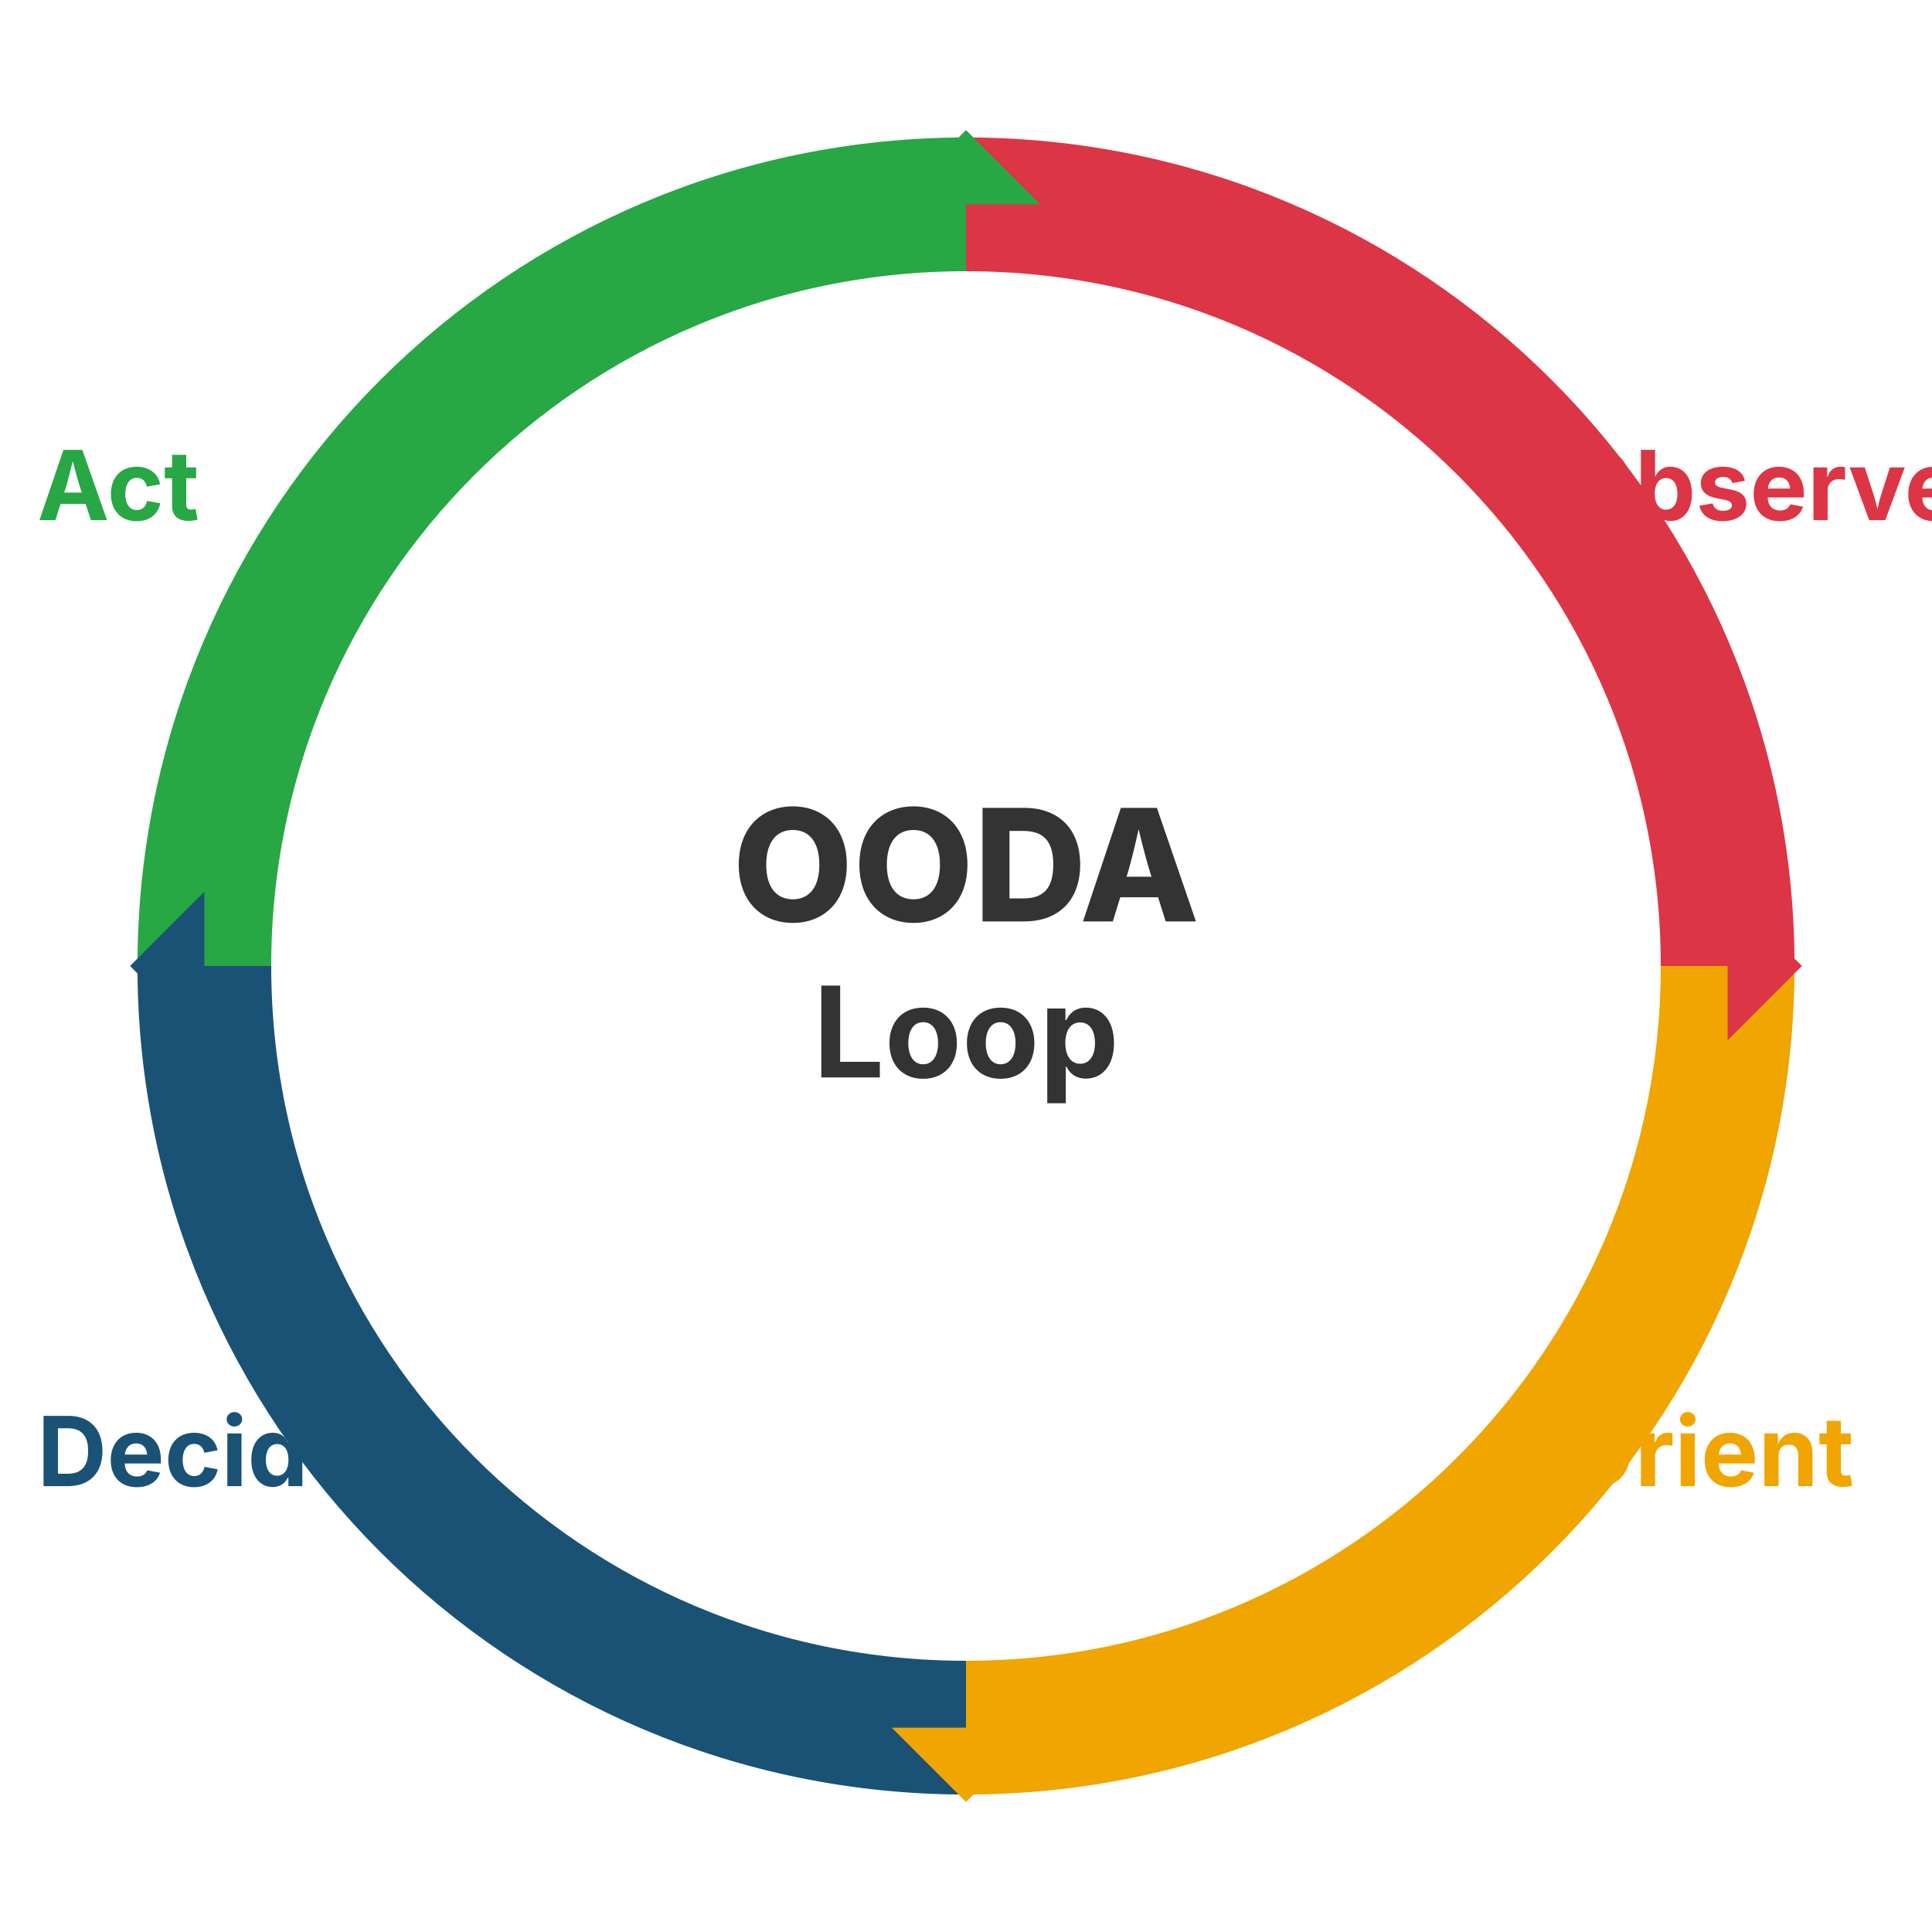
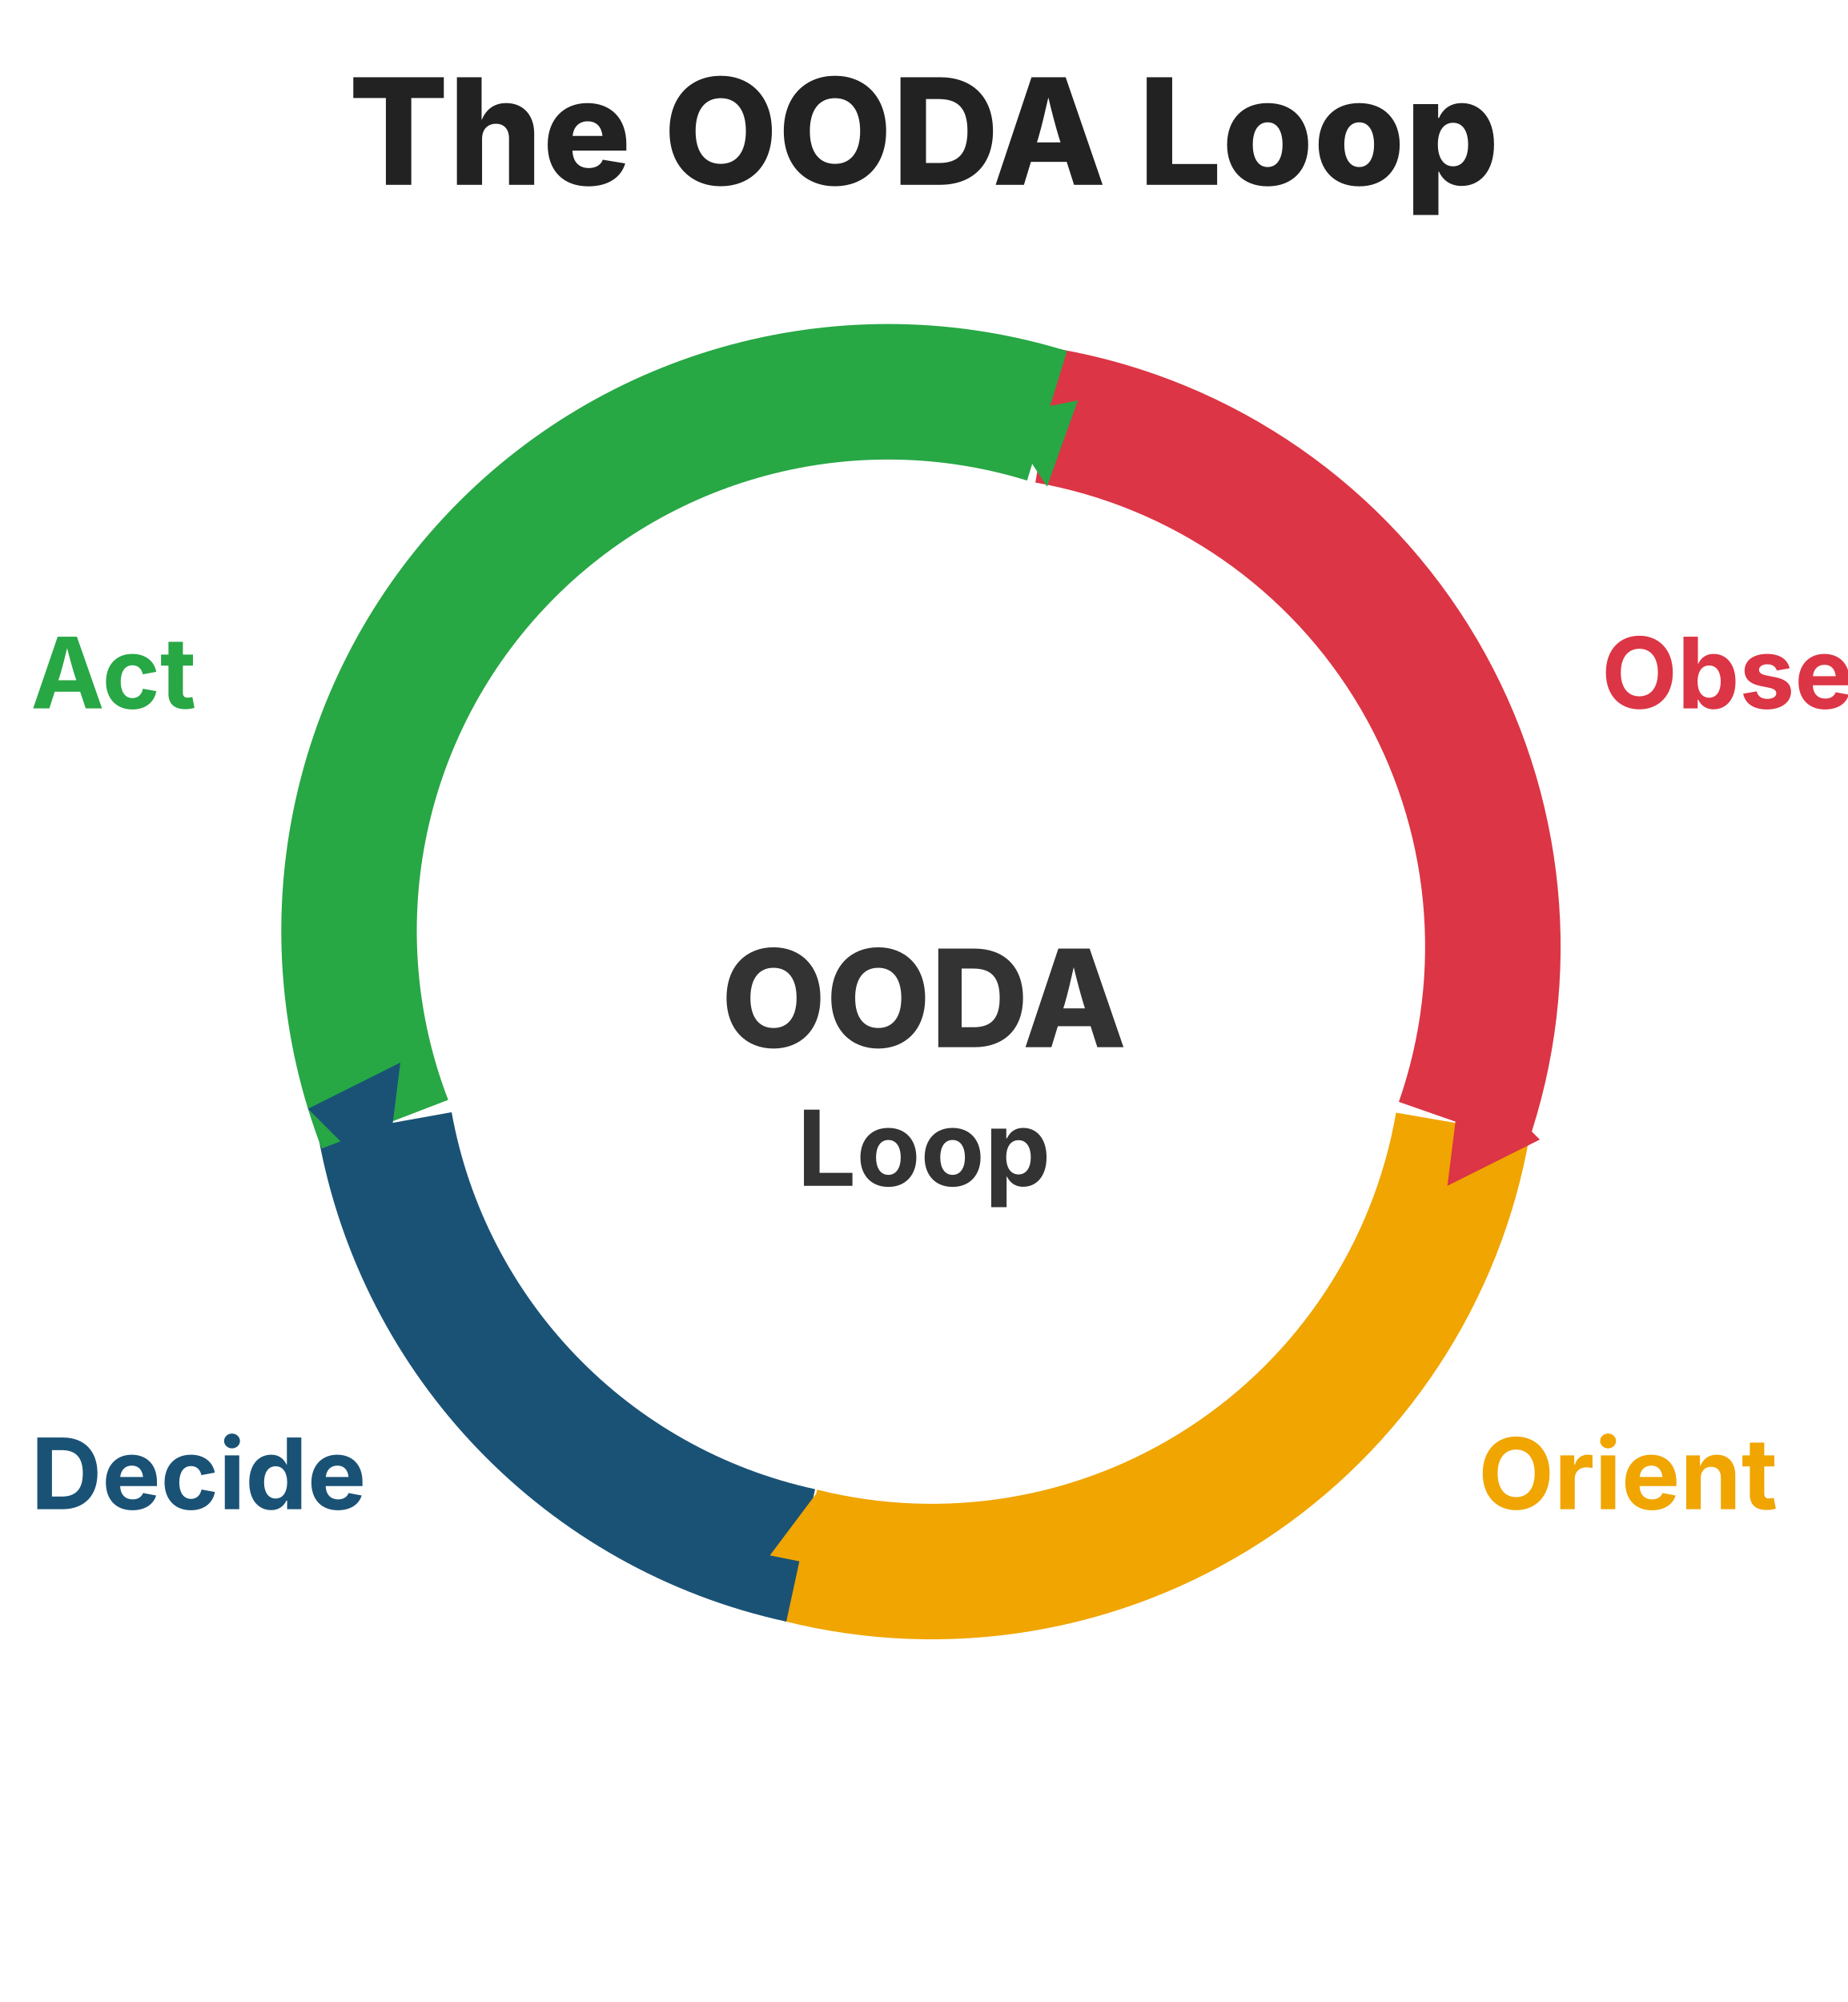
- <svg xmlns="http://www.w3.org/2000/svg" viewBox="0 0 520 520" font-family="system-ui, -apple-system, sans-serif">
-   <path d="M 260 55 A 205 205 0 0 1 465 260" fill="none" stroke="#dc3545" stroke-width="36" stroke-linecap="butt" />
-   <path d="M 465 260 A 205 205 0 0 1 260 465" fill="none" stroke="#f0a500" stroke-width="36" stroke-linecap="butt" />
-   <path d="M 260 465 A 205 205 0 0 1 55 260" fill="none" stroke="#1a5276" stroke-width="36" stroke-linecap="butt" />
-   <path d="M 55 260 A 205 205 0 0 1 260 55" fill="none" stroke="#28a745" stroke-width="36" stroke-linecap="butt" />
-   <polygon points="465,240 485,260 465,280" fill="#dc3545" />
-   <polygon points="280,465 260,485 240,465" fill="#f0a500" />
-   <polygon points="55,280 35,260 55,240" fill="#1a5276" />
-   <polygon points="240,55 260,35 280,55" fill="#28a745" />
-   <text x="420" y="140" text-anchor="start" font-size="26" font-weight="700" fill="#dc3545">Observe</text>
-   <text x="420" y="400" text-anchor="start" font-size="26" font-weight="700" fill="#f0a500">Orient</text>
-   <text x="10" y="400" text-anchor="start" font-size="26" font-weight="700" fill="#1a5276">Decide</text>
-   <text x="10" y="140" text-anchor="start" font-size="26" font-weight="700" fill="#28a745">Act</text>
-   <text x="260" y="248" text-anchor="middle" font-size="42" font-weight="800" fill="#333">OODA</text>
-   <text x="260" y="290" text-anchor="middle" font-size="34" font-weight="700" fill="#333">Loop</text>
+ <svg xmlns="http://www.w3.org/2000/svg" viewBox="0 0 600 650" font-family="system-ui, -apple-system, sans-serif">
+   <text x="300" y="60" text-anchor="middle" font-size="48" font-weight="800" fill="#222">The OODA Loop</text>
+   <path d="M 340 135 A 175 175 0 0 1 475 365" fill="none" stroke="#dc3545" stroke-width="44" />
+   <path d="M 475 365 A 175 175 0 0 1 260 505" fill="none" stroke="#f0a500" stroke-width="44" />
+   <path d="M 260 505 A 175 175 0 0 1 125 365" fill="none" stroke="#1a5276" stroke-width="44" />
+   <path d="M 125 365 A 175 175 0 0 1 340 135" fill="none" stroke="#28a745" stroke-width="44" />
+   <polygon points="475,345 500,370 470,385" fill="#dc3545" />
+   <polygon points="275,510 250,505 265,485" fill="#f0a500" />
+   <polygon points="125,385 100,360 130,345" fill="#1a5276" />
+   <polygon points="325,135 350,130 340,158" fill="#28a745" />
+   <text x="520" y="230" text-anchor="start" font-size="32" font-weight="700" fill="#dc3545">Observe</text>
+   <text x="480" y="490" text-anchor="start" font-size="32" font-weight="700" fill="#f0a500">Orient</text>
+   <text x="10" y="490" text-anchor="start" font-size="32" font-weight="700" fill="#1a5276">Decide</text>
+   <text x="10" y="230" text-anchor="start" font-size="32" font-weight="700" fill="#28a745">Act</text>
+   <text x="300" y="340" text-anchor="middle" font-size="44" font-weight="800" fill="#333">OODA</text>
+   <text x="300" y="385" text-anchor="middle" font-size="34" font-weight="700" fill="#333">Loop</text>
</svg>
